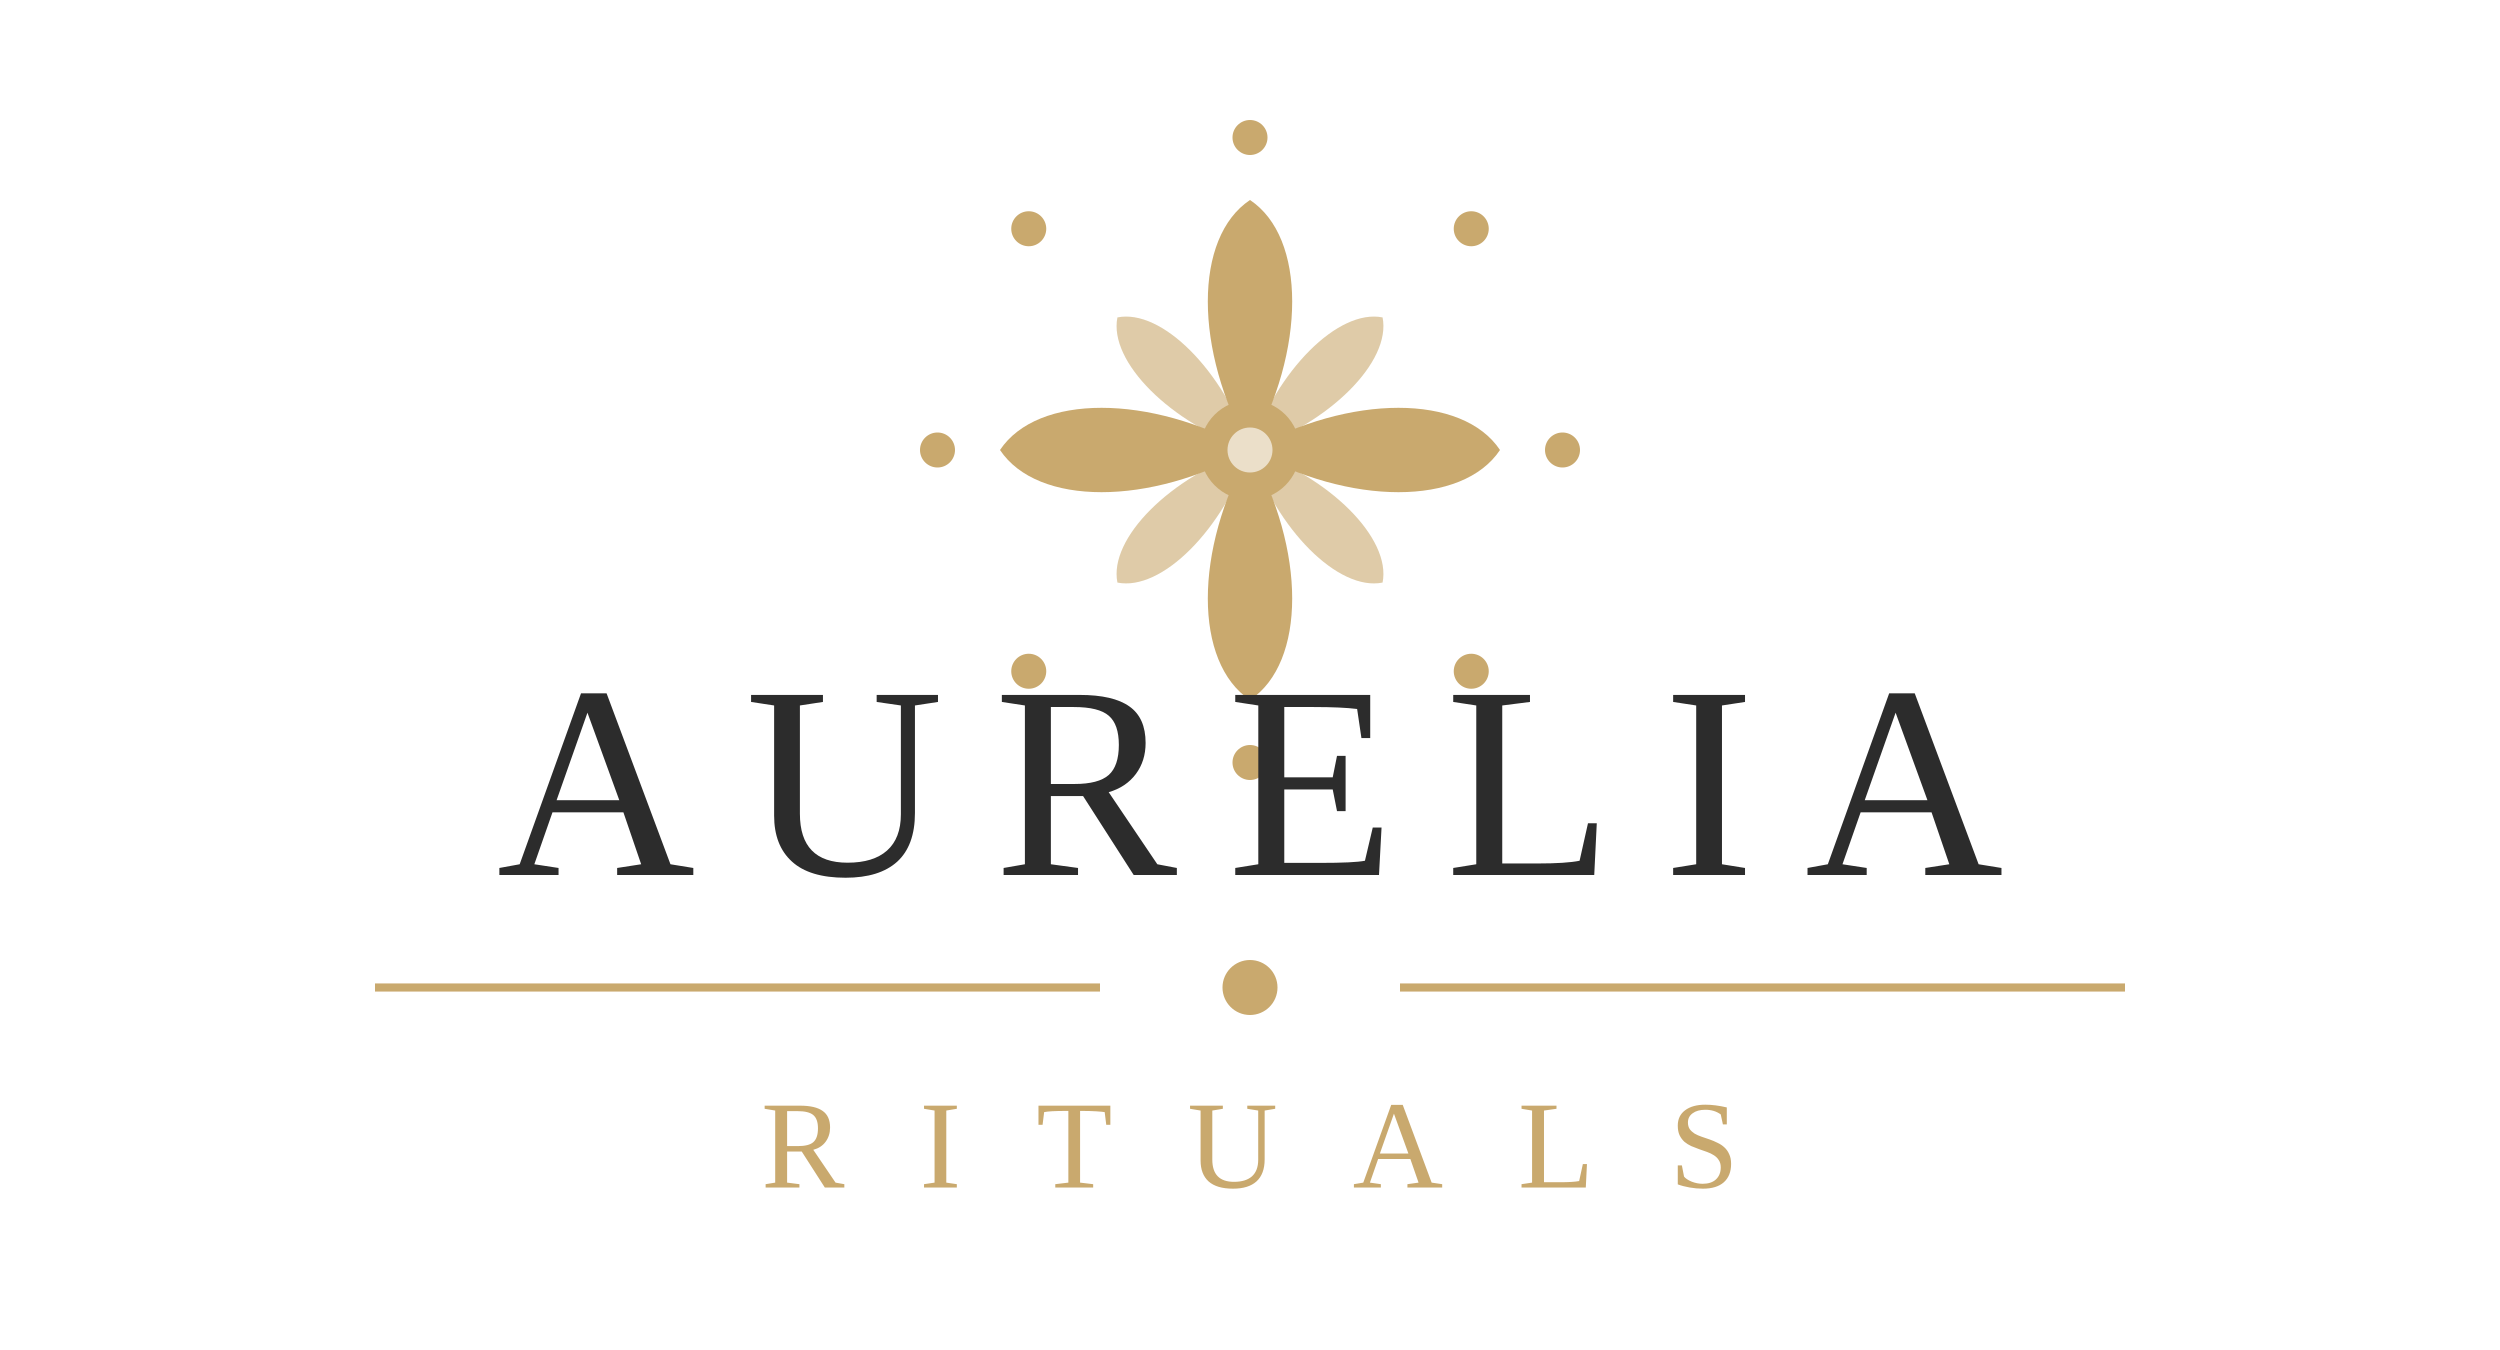
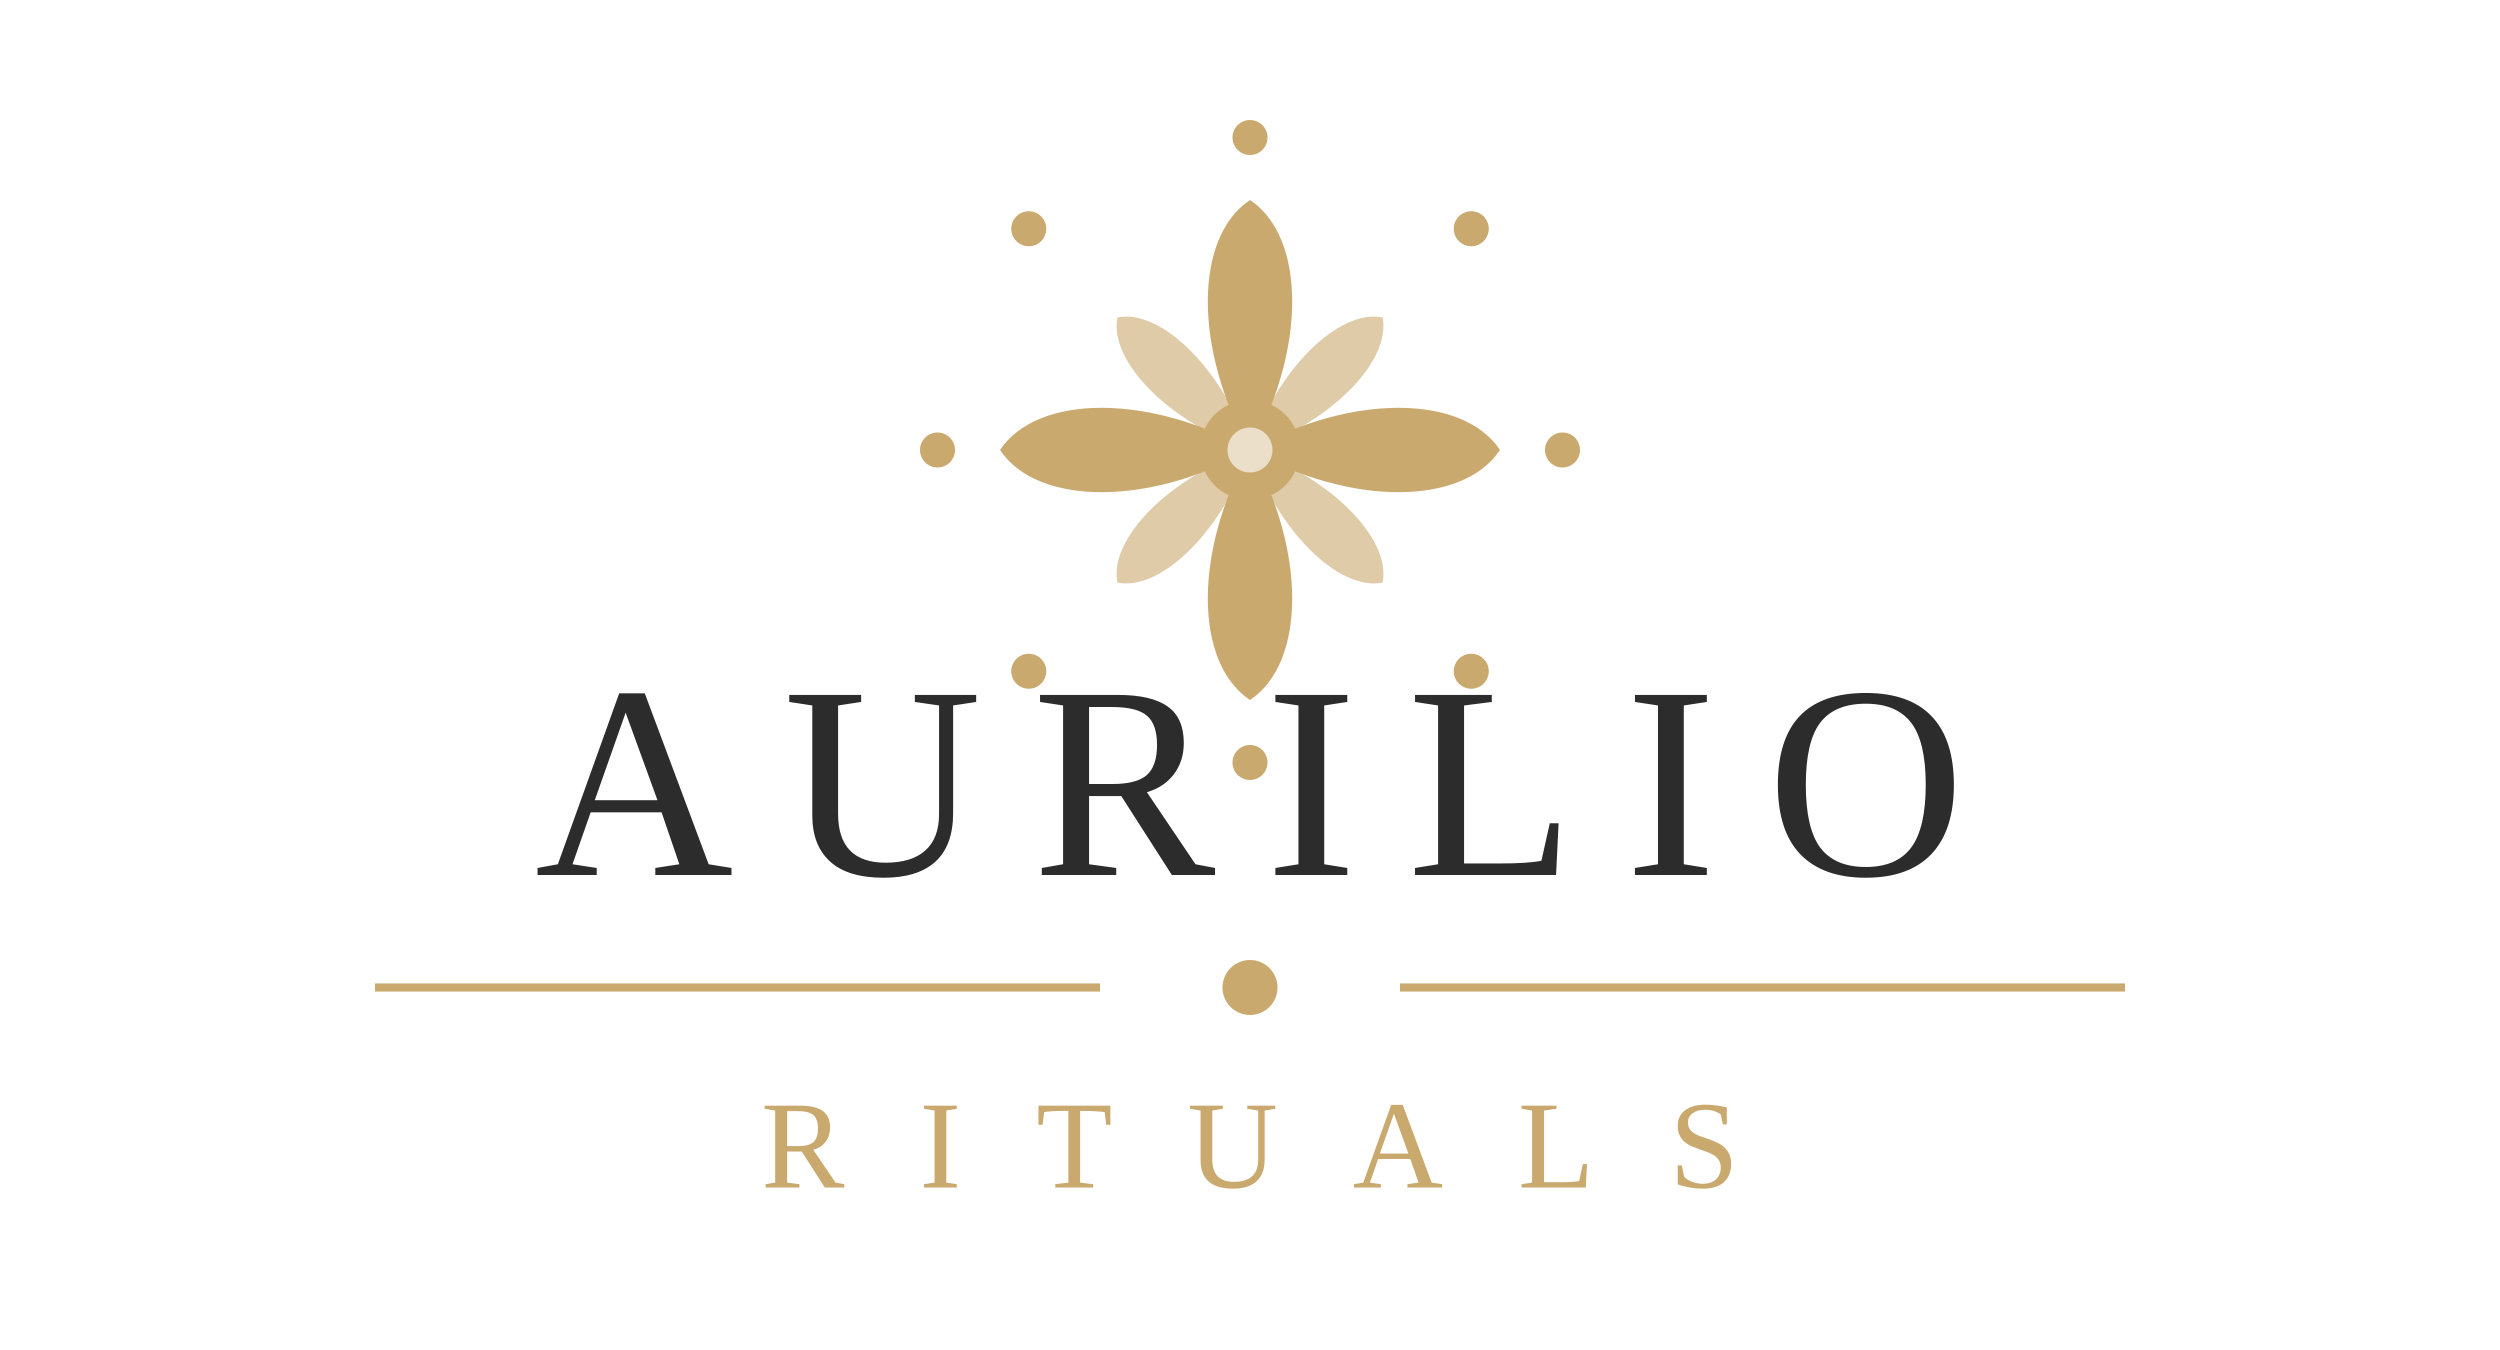
<svg xmlns="http://www.w3.org/2000/svg" viewBox="0 0 200 108" role="img" aria-label="Aurilio Rituals — Premium Sujni Embroidery">
  <g transform="translate(100,36)" fill="#C9A96E">
    <path d="M0,0 C-4.5,-8 -4.5,-17 0,-20 C4.5,-17 4.5,-8 0,0Z" />
    <path d="M0,0 C-4.5,-8 -4.5,-17 0,-20 C4.5,-17 4.5,-8 0,0Z" transform="rotate(90)" />
    <path d="M0,0 C-4.5,-8 -4.5,-17 0,-20 C4.5,-17 4.5,-8 0,0Z" transform="rotate(180)" />
    <path d="M0,0 C-4.5,-8 -4.5,-17 0,-20 C4.5,-17 4.5,-8 0,0Z" transform="rotate(270)" />
    <path d="M0,0 C-3,-6 -3,-13 0,-15 C3,-13 3,-6 0,0Z" transform="rotate(45)" opacity="0.6" />
    <path d="M0,0 C-3,-6 -3,-13 0,-15 C3,-13 3,-6 0,0Z" transform="rotate(135)" opacity="0.6" />
    <path d="M0,0 C-3,-6 -3,-13 0,-15 C3,-13 3,-6 0,0Z" transform="rotate(225)" opacity="0.6" />
    <path d="M0,0 C-3,-6 -3,-13 0,-15 C3,-13 3,-6 0,0Z" transform="rotate(315)" opacity="0.6" />
    <circle cx="0" cy="-25" r="1.4" />
    <circle cx="17.7" cy="-17.7" r="1.4" />
    <circle cx="25" cy="0" r="1.4" />
    <circle cx="17.7" cy="17.7" r="1.4" />
    <circle cx="0" cy="25" r="1.4" />
    <circle cx="-17.7" cy="17.7" r="1.4" />
    <circle cx="-25" cy="0" r="1.4" />
    <circle cx="-17.7" cy="-17.7" r="1.4" />
    <circle cx="0" cy="0" r="4" />
    <circle cx="0" cy="0" r="1.8" fill="#FAF6F0" opacity="0.7" />
  </g>
-   <text x="100" y="70" text-anchor="middle" font-family="Georgia,'Times New Roman',serif" font-size="22" letter-spacing="4" fill="#2C2C2C">AURELIA</text>
+   <text x="100" y="70" text-anchor="middle" font-family="Georgia,'Times New Roman',serif" font-size="22" letter-spacing="4" fill="#2C2C2C">AURILIO</text>
  <line x1="30" y1="79" x2="88" y2="79" stroke="#C9A96E" stroke-width="0.65" />
  <circle cx="100" cy="79" r="2.2" fill="#C9A96E" />
  <line x1="112" y1="79" x2="170" y2="79" stroke="#C9A96E" stroke-width="0.65" />
  <text x="100" y="95" text-anchor="middle" font-family="Georgia,'Times New Roman',serif" font-size="10" letter-spacing="6" fill="#C9A96E">RITUALS</text>
</svg>
